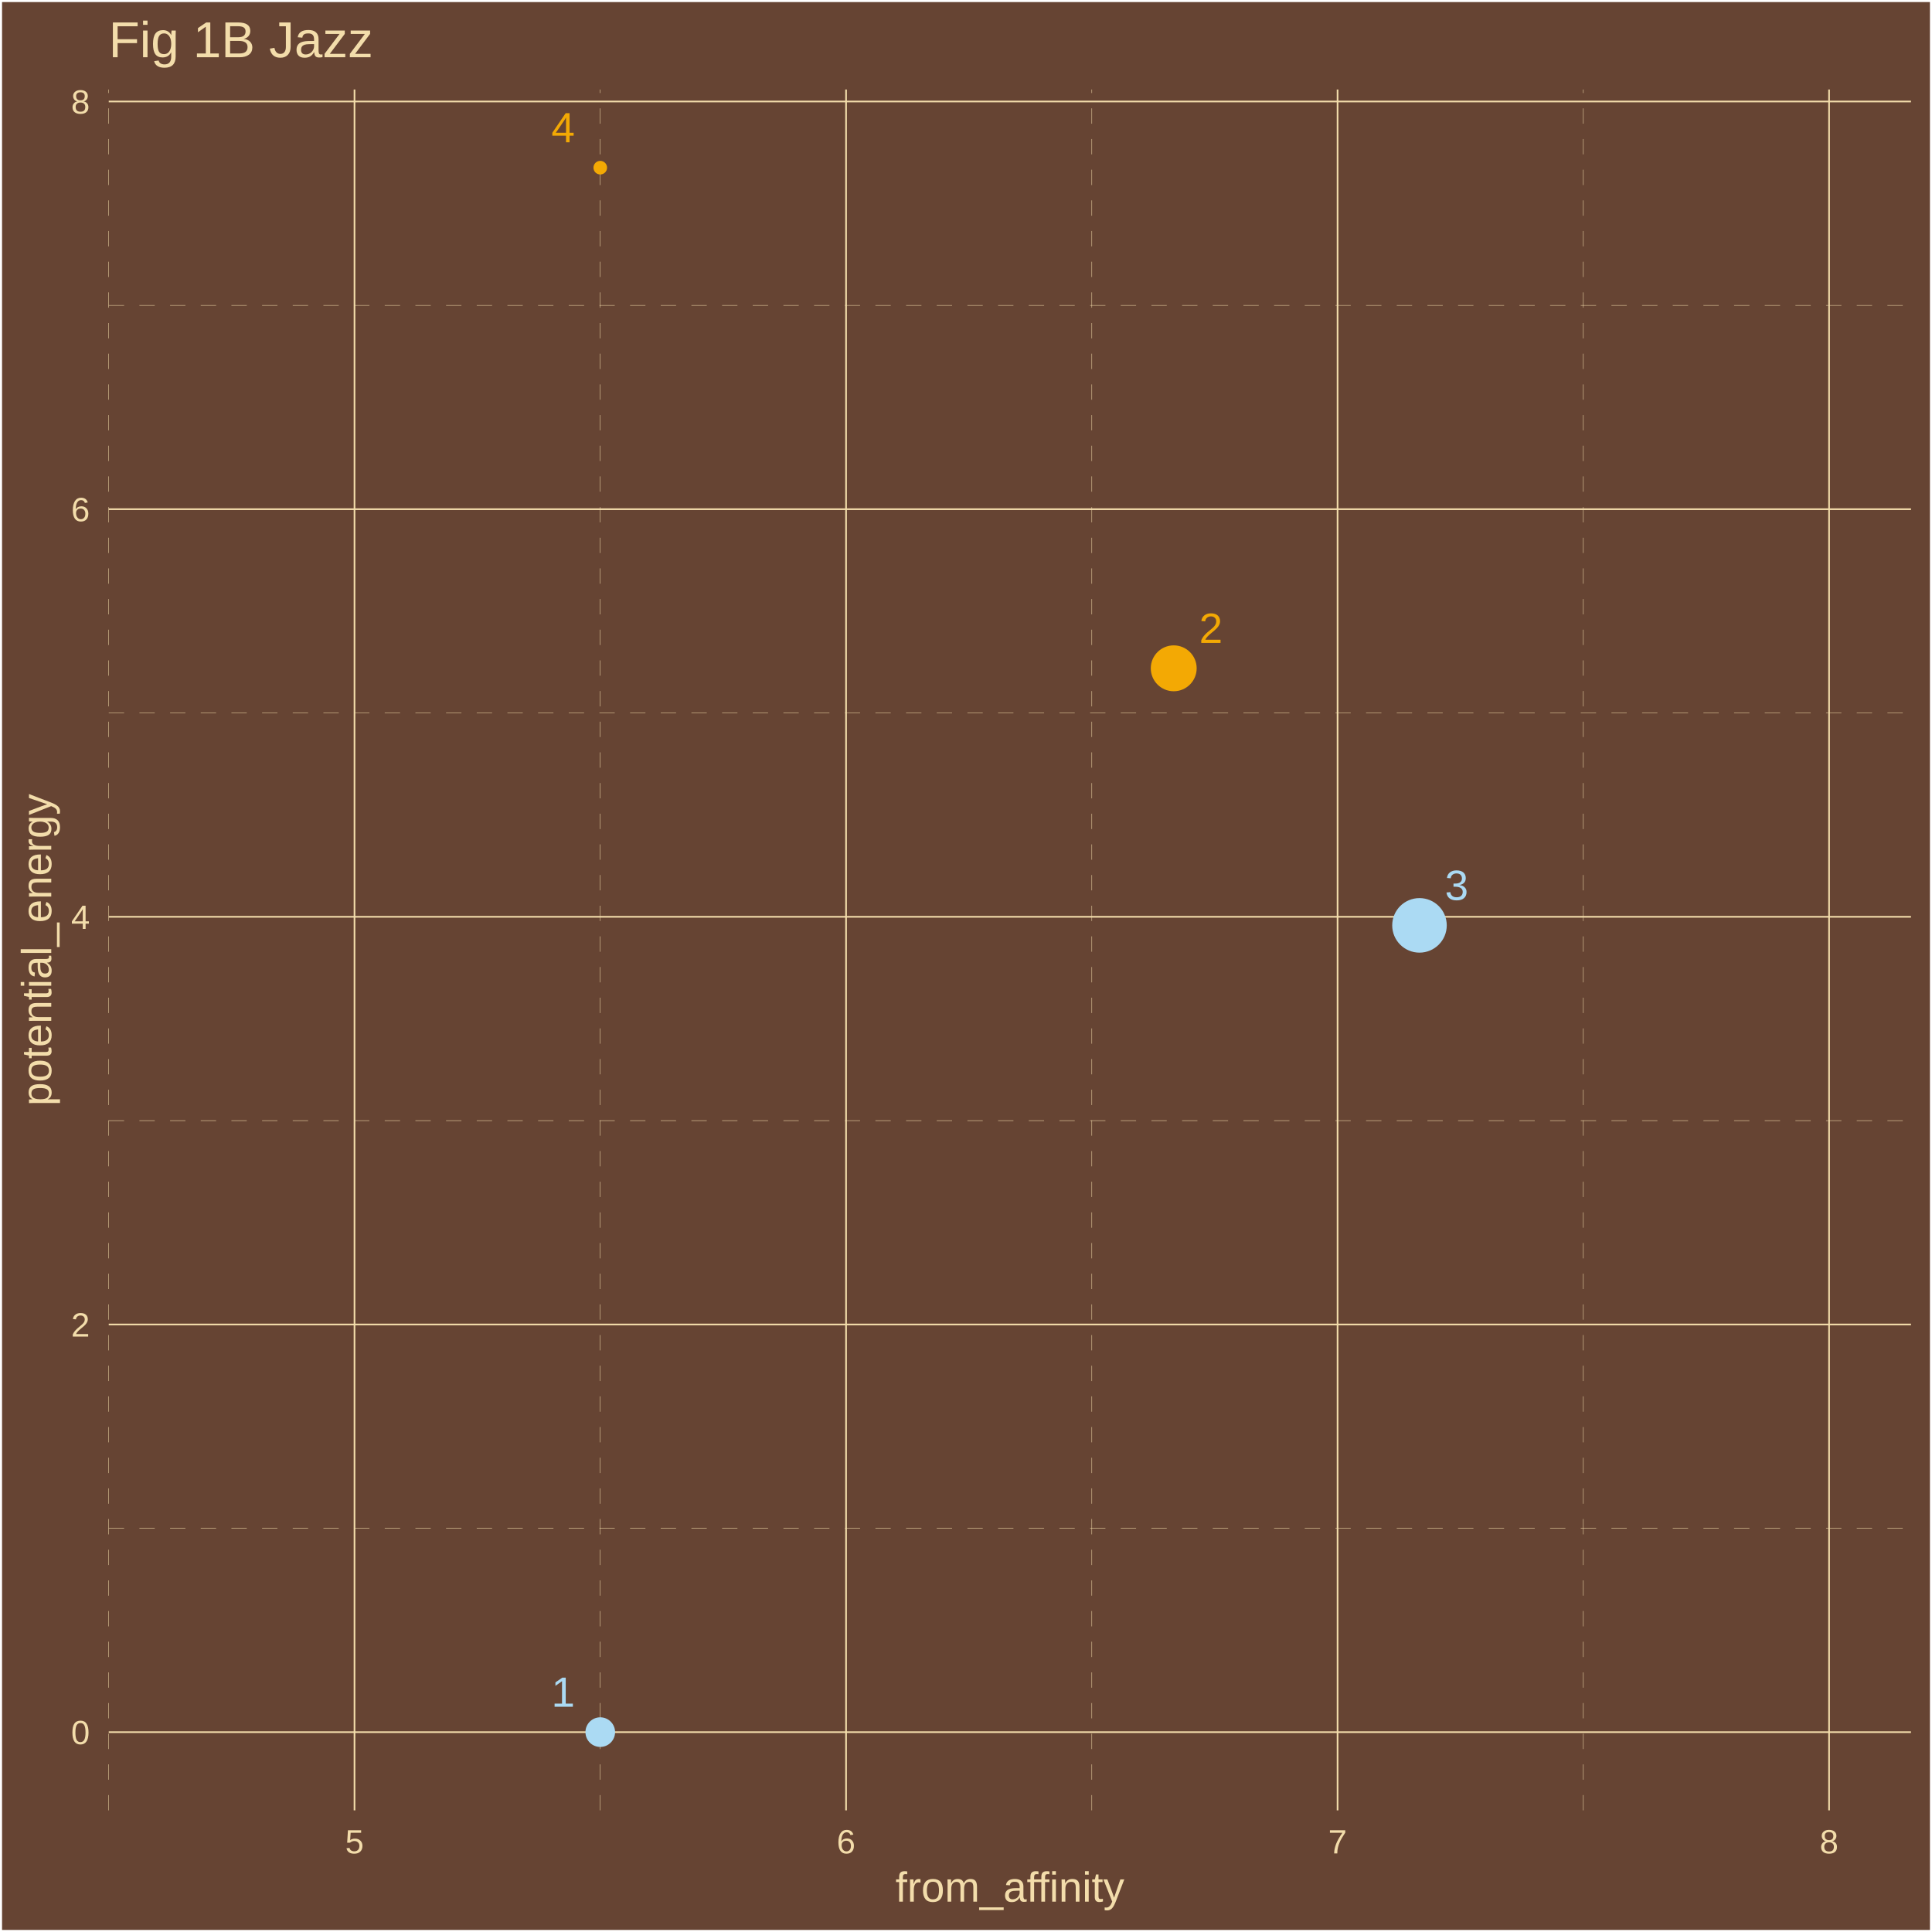
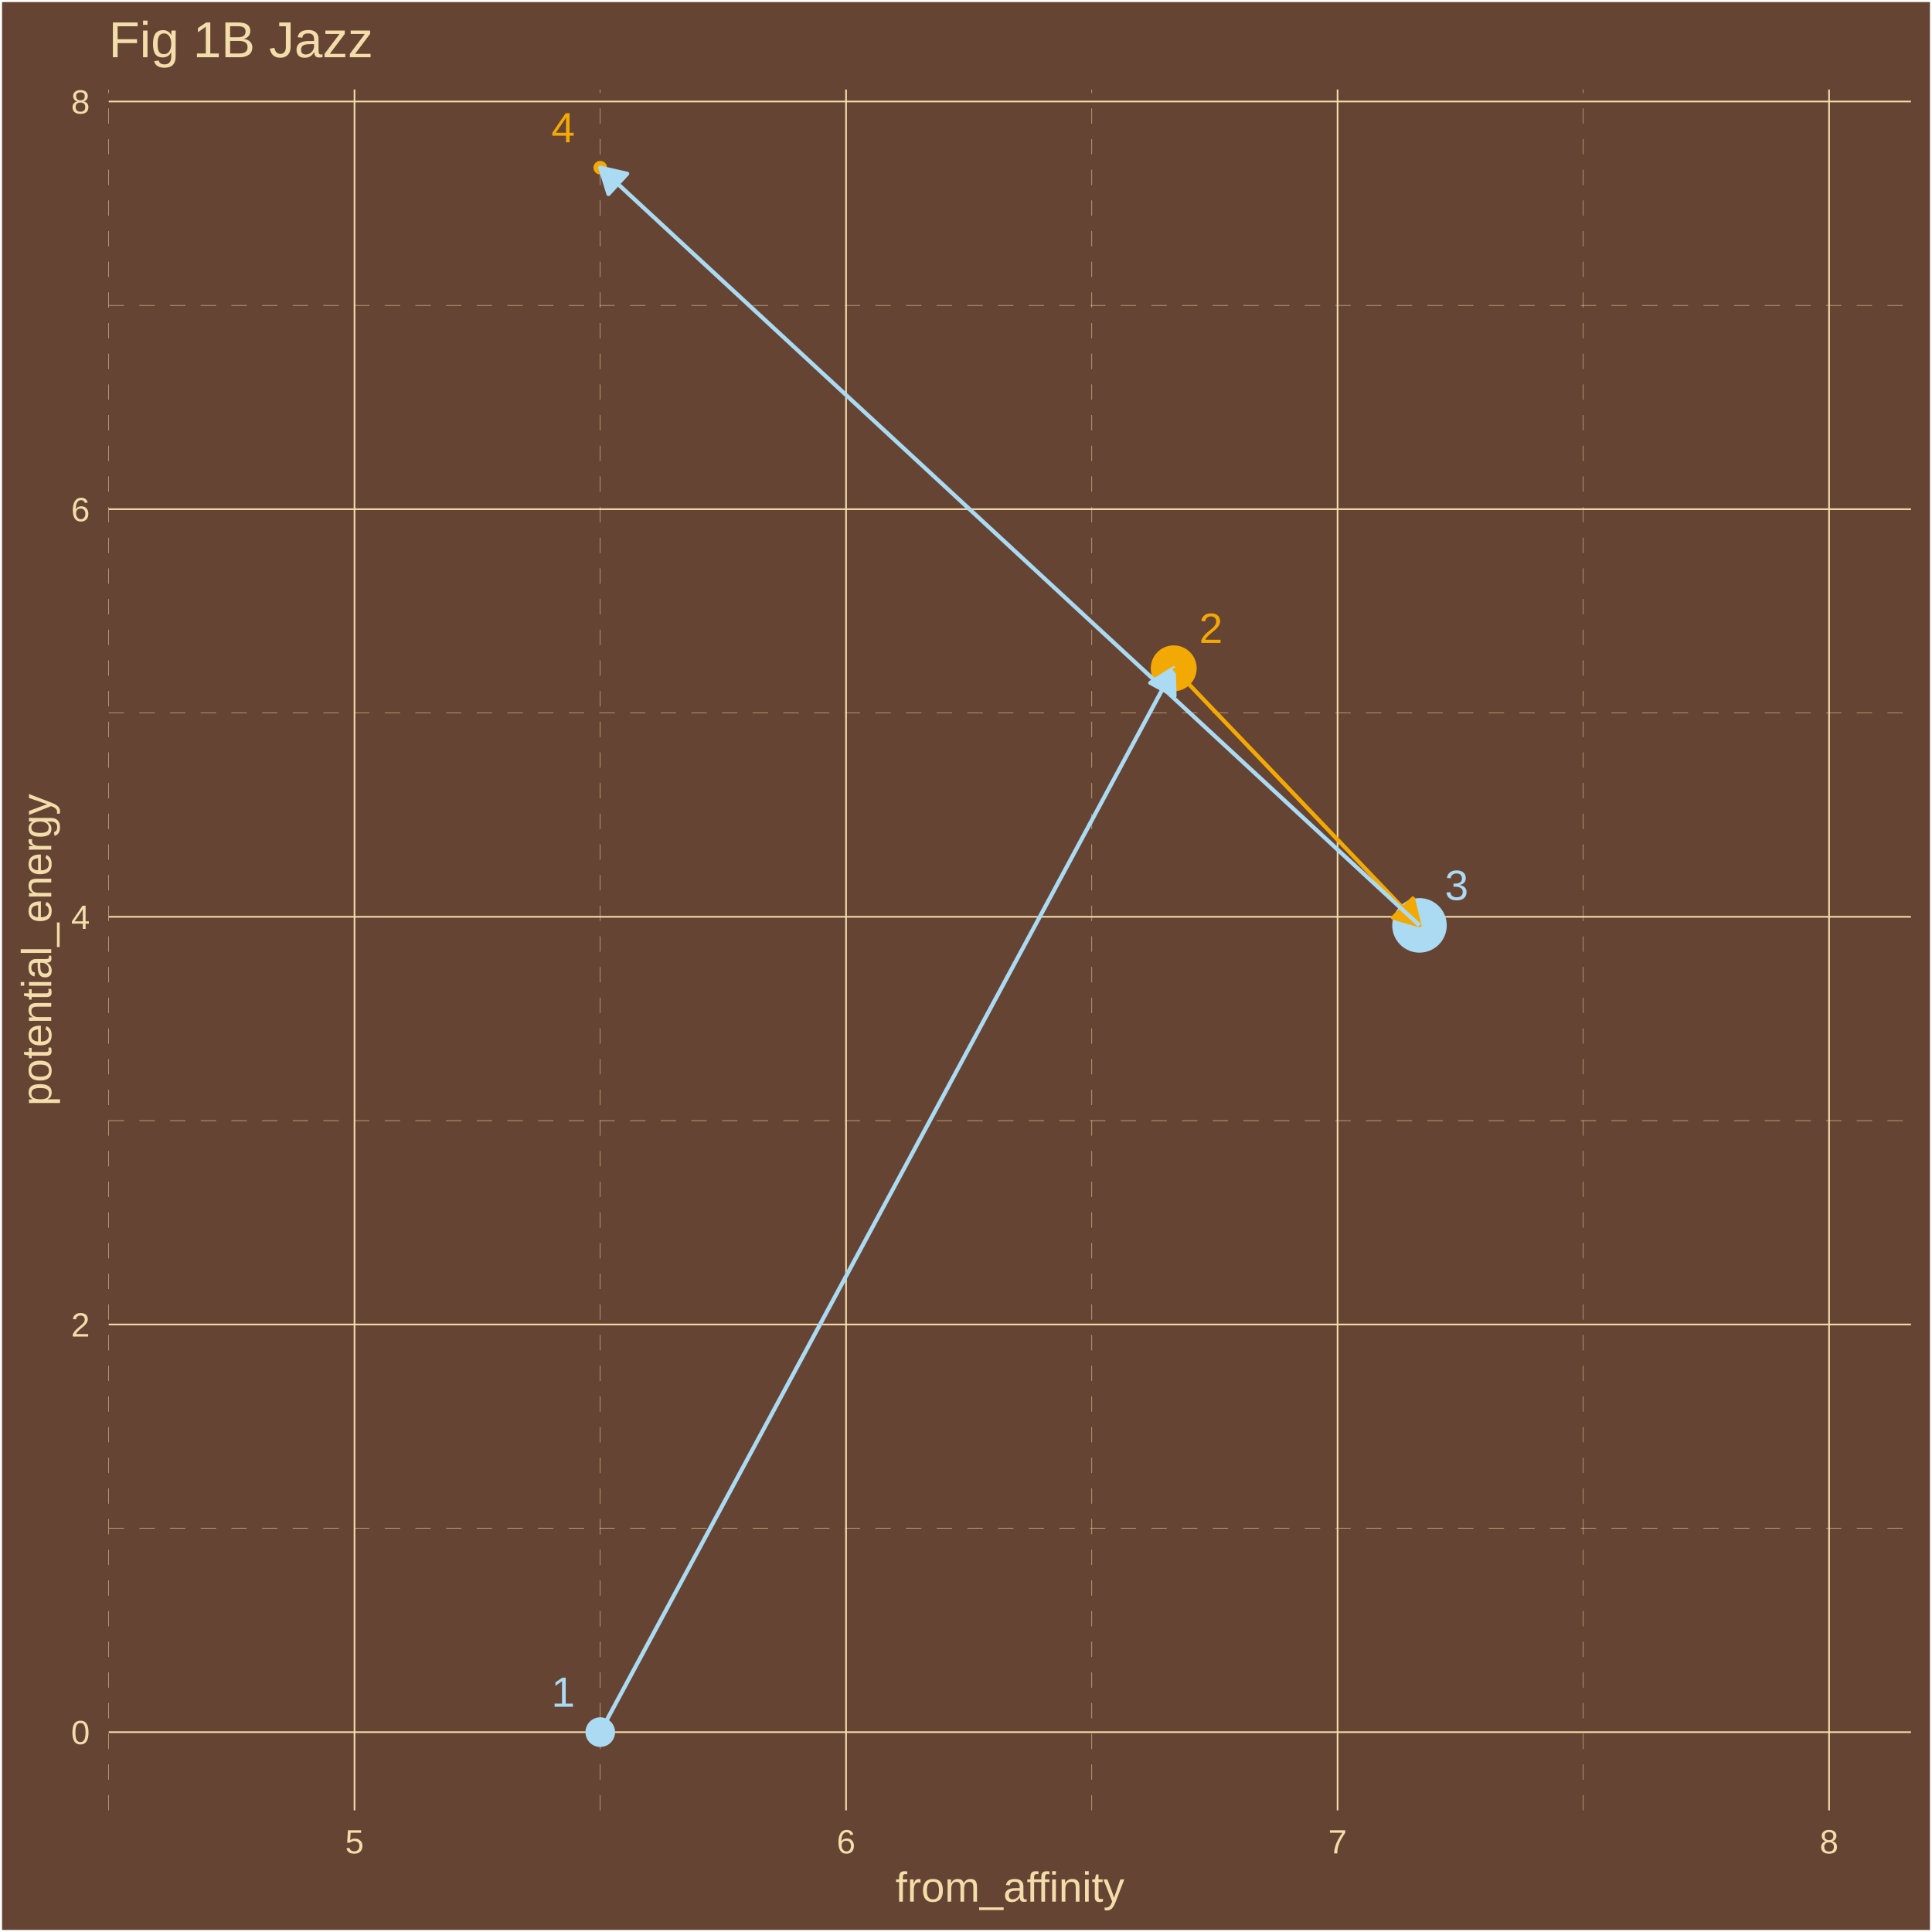
<svg xmlns="http://www.w3.org/2000/svg" class="svglite" width="504.00pt" height="504.00pt" viewBox="0 0 504.00 504.00">
  <defs>
    <style type="text/css">
    .svglite line, .svglite polyline, .svglite polygon, .svglite path, .svglite rect, .svglite circle {
      fill: none;
      stroke: #000000;
      stroke-linecap: round;
      stroke-linejoin: round;
      stroke-miterlimit: 10.00;
    }
    .svglite text {
      white-space: pre;
    }
  </style>
  </defs>
  <rect width="100%" height="100%" style="stroke: none; fill: #664433;" />
  <defs>
    <clipPath id="cpMC4wMHw1MDQuMDB8MC4wMHw1MDQuMDA=">
      <rect x="0.00" y="0.00" width="504.00" height="504.00" />
    </clipPath>
  </defs>
  <g clip-path="url(#cpMC4wMHw1MDQuMDB8MC4wMHw1MDQuMDA=)">
    <rect x="0.00" y="0" width="504.00" height="504.00" style="stroke-width: 1.07; stroke: #FFFFFF; fill: #664433;" />
  </g>
  <defs>
    <clipPath id="cpMjguMzd8NDk4LjUyfDIzLjM0fDQ3Mi4yNw==">
      <rect x="28.37" y="23.34" width="470.15" height="448.93" />
    </clipPath>
  </defs>
  <g clip-path="url(#cpMjguMzd8NDk4LjUyfDIzLjM0fDQ3Mi4yNw==)">
    <rect x="28.37" y="23.34" width="470.15" height="448.93" style="stroke-width: 1.07; stroke: none; fill: #664433;" />
    <polyline points="28.37,398.69 498.52,398.69 " style="stroke-width: 0.11; stroke: #F3DDAB; stroke-dasharray: 4.00,4.00; stroke-linecap: butt;" />
    <polyline points="28.37,292.34 498.52,292.34 " style="stroke-width: 0.11; stroke: #F3DDAB; stroke-dasharray: 4.00,4.00; stroke-linecap: butt;" />
    <polyline points="28.37,186.00 498.52,186.00 " style="stroke-width: 0.11; stroke: #F3DDAB; stroke-dasharray: 4.00,4.00; stroke-linecap: butt;" />
    <polyline points="28.37,79.66 498.52,79.66 " style="stroke-width: 0.11; stroke: #F3DDAB; stroke-dasharray: 4.00,4.00; stroke-linecap: butt;" />
    <polyline points="28.37,472.27 28.37,23.34 " style="stroke-width: 0.11; stroke: #F3DDAB; stroke-dasharray: 4.00,4.00; stroke-linecap: butt;" />
    <polyline points="156.59,472.27 156.59,23.34 " style="stroke-width: 0.11; stroke: #F3DDAB; stroke-dasharray: 4.00,4.00; stroke-linecap: butt;" />
    <polyline points="284.82,472.27 284.82,23.34 " style="stroke-width: 0.11; stroke: #F3DDAB; stroke-dasharray: 4.00,4.00; stroke-linecap: butt;" />
    <polyline points="413.04,472.27 413.04,23.34 " style="stroke-width: 0.11; stroke: #F3DDAB; stroke-dasharray: 4.00,4.00; stroke-linecap: butt;" />
    <polyline points="28.37,451.86 498.52,451.86 " style="stroke-width: 0.43; stroke: #F3DDAB; stroke-linecap: butt;" />
    <polyline points="28.37,345.52 498.52,345.52 " style="stroke-width: 0.43; stroke: #F3DDAB; stroke-linecap: butt;" />
    <polyline points="28.37,239.17 498.52,239.17 " style="stroke-width: 0.43; stroke: #F3DDAB; stroke-linecap: butt;" />
    <polyline points="28.37,132.83 498.52,132.83 " style="stroke-width: 0.43; stroke: #F3DDAB; stroke-linecap: butt;" />
    <polyline points="28.37,26.48 498.52,26.48 " style="stroke-width: 0.43; stroke: #F3DDAB; stroke-linecap: butt;" />
    <polyline points="92.48,472.27 92.48,23.34 " style="stroke-width: 0.43; stroke: #F3DDAB; stroke-linecap: butt;" />
    <polyline points="220.71,472.27 220.71,23.34 " style="stroke-width: 0.43; stroke: #F3DDAB; stroke-linecap: butt;" />
    <polyline points="348.93,472.27 348.93,23.34 " style="stroke-width: 0.43; stroke: #F3DDAB; stroke-linecap: butt;" />
    <polyline points="477.15,472.27 477.15,23.34 " style="stroke-width: 0.43; stroke: #F3DDAB; stroke-linecap: butt;" />
    <circle cx="156.59" cy="451.86" r="3.51" style="stroke-width: 0.71; stroke: #ABDAF3; fill: #ABDAF3;" />
    <circle cx="306.19" cy="174.34" r="5.63" style="stroke-width: 0.71; stroke: #F3A904; fill: #F3A904;" />
    <circle cx="370.30" cy="241.40" r="6.76" style="stroke-width: 0.71; stroke: #ABDAF3; fill: #ABDAF3;" />
    <circle cx="156.59" cy="43.74" r="1.42" style="stroke-width: 0.71; stroke: #F3A904; fill: #F3A904;" />
    <polygon points="138.22,451.86 154.43,451.86 154.35,451.86 154.69,451.84 155.03,451.77 155.36,451.65 155.66,451.48 155.93,451.26 156.16,451.00 156.35,450.70 156.48,450.38 156.57,450.05 156.59,449.70 156.59,449.70 156.59,431.71 156.59,431.71 156.57,431.36 156.48,431.02 156.35,430.70 156.16,430.41 155.93,430.15 155.66,429.93 155.36,429.76 155.03,429.63 154.69,429.56 154.43,429.55 138.22,429.55 138.48,429.56 138.13,429.55 137.79,429.59 137.45,429.69 137.14,429.84 136.85,430.03 136.60,430.28 136.39,430.55 136.23,430.86 136.12,431.19 136.07,431.53 136.06,431.71 136.06,449.70 136.07,449.53 136.07,449.87 136.12,450.22 136.23,450.55 136.39,450.85 136.60,451.13 136.85,451.37 137.14,451.57 137.45,451.72 137.79,451.82 138.13,451.86 " style="stroke-width: nan; stroke: none;" />
    <text x="149.97" y="445.24" text-anchor="end" style="font-size: 11.04px;fill: #ABDAF3; font-family: &quot;Arial&quot;;" textLength="6.13px" lengthAdjust="spacingAndGlyphs">1</text>
    <polygon points="308.35,174.34 324.56,174.34 324.47,174.34 324.82,174.33 325.16,174.26 325.49,174.14 325.79,173.96 326.06,173.74 326.29,173.48 326.47,173.19 326.61,172.87 326.69,172.53 326.72,172.18 326.72,172.18 326.72,154.19 326.72,154.19 326.69,153.85 326.61,153.51 326.47,153.19 326.29,152.89 326.06,152.63 325.79,152.41 325.49,152.24 325.16,152.12 324.82,152.05 324.56,152.03 308.35,152.03 308.61,152.05 308.26,152.03 307.91,152.08 307.58,152.17 307.27,152.32 306.98,152.52 306.73,152.76 306.52,153.04 306.36,153.35 306.25,153.68 306.19,154.02 306.19,154.19 306.19,172.18 306.19,172.01 306.19,172.36 306.25,172.70 306.36,173.03 306.52,173.34 306.73,173.62 306.98,173.86 307.27,174.06 307.58,174.20 307.91,174.30 308.26,174.34 " style="stroke-width: nan; stroke: none;" />
    <text x="312.81" y="167.72" style="font-size: 11.04px;fill: #F3A904; font-family: &quot;Arial&quot;;" textLength="6.13px" lengthAdjust="spacingAndGlyphs">2</text>
    <polygon points="372.46,241.40 388.67,241.40 388.59,241.40 388.93,241.38 389.27,241.31 389.60,241.19 389.90,241.02 390.17,240.80 390.40,240.54 390.59,240.24 390.72,239.92 390.80,239.58 390.83,239.24 390.83,239.24 390.83,221.25 390.83,221.25 390.80,220.90 390.72,220.56 390.59,220.24 390.40,219.95 390.17,219.69 389.90,219.47 389.60,219.29 389.27,219.17 388.93,219.10 388.67,219.09 372.46,219.09 372.72,219.10 372.37,219.09 372.03,219.13 371.69,219.23 371.38,219.37 371.09,219.57 370.84,219.81 370.63,220.09 370.47,220.40 370.36,220.73 370.31,221.07 370.30,221.25 370.30,239.24 370.31,239.06 370.31,239.41 370.36,239.76 370.47,240.08 370.63,240.39 370.84,240.67 371.09,240.91 371.38,241.11 371.69,241.26 372.03,241.35 372.37,241.40 " style="stroke-width: nan; stroke: none;" />
    <text x="376.92" y="234.77" style="font-size: 11.04px;fill: #ABDAF3; font-family: &quot;Arial&quot;;" textLength="6.13px" lengthAdjust="spacingAndGlyphs">3</text>
    <polygon points="138.22,43.74 154.43,43.74 154.35,43.74 154.69,43.73 155.03,43.66 155.36,43.53 155.66,43.36 155.93,43.14 156.16,42.88 156.35,42.59 156.48,42.27 156.57,41.93 156.59,41.58 156.59,41.58 156.59,23.59 156.59,23.59 156.57,23.24 156.48,22.90 156.35,22.59 156.16,22.29 155.93,22.03 155.66,21.81 155.36,21.64 155.03,21.51 154.69,21.44 154.43,21.43 138.22,21.43 138.48,21.44 138.13,21.43 137.79,21.47 137.45,21.57 137.14,21.72 136.85,21.92 136.60,22.16 136.39,22.43 136.23,22.74 136.12,23.07 136.07,23.42 136.06,23.59 136.06,41.58 136.07,41.41 136.07,41.76 136.12,42.10 136.23,42.43 136.39,42.74 136.60,43.01 136.85,43.25 137.14,43.45 137.45,43.60 137.79,43.70 138.13,43.74 " style="stroke-width: nan; stroke: none;" />
    <text x="149.97" y="37.12" text-anchor="end" style="font-size: 11.04px;fill: #F3A904; font-family: &quot;Arial&quot;;" textLength="6.13px" lengthAdjust="spacingAndGlyphs">4</text>
+     <line x1="156.59" y1="451.86" x2="306.19" y2="174.34" style="stroke-width: 1.07; stroke: #ABDAF3; stroke-linecap: butt;" />
+     <polygon points="306.40,181.54 306.19,174.34 300.06,178.13 " style="stroke-width: 1.07; stroke: #ABDAF3; stroke-linecap: butt; fill: #ABDAF3;" />
+     <line x1="306.19" y1="174.34" x2="370.30" y2="241.40" style="stroke-width: 1.07; stroke: #F3A904; stroke-linecap: butt;" />
+     <polygon points="363.39,239.38 370.30,241.40 368.59,234.40 " style="stroke-width: 1.07; stroke: #F3A904; stroke-linecap: butt; fill: #F3A904;" />
+     <line x1="370.30" y1="241.40" x2="156.59" y2="43.74" style="stroke-width: 1.07; stroke: #ABDAF3; stroke-linecap: butt;" />
+     <polygon points="163.62,45.33 156.59,43.74 158.73,50.62 " style="stroke-width: 1.07; stroke: #ABDAF3; stroke-linecap: butt; fill: #ABDAF3;" />
  </g>
  <g clip-path="url(#cpMC4wMHw1MDQuMDB8MC4wMHw1MDQuMDA=)">
    <text x="23.44" y="455.01" text-anchor="end" style="font-size: 8.80px;fill: #F3DDAB; font-family: &quot;Arial&quot;;" textLength="4.90px" lengthAdjust="spacingAndGlyphs">0</text>
    <text x="23.44" y="348.67" text-anchor="end" style="font-size: 8.80px;fill: #F3DDAB; font-family: &quot;Arial&quot;;" textLength="4.90px" lengthAdjust="spacingAndGlyphs">2</text>
    <text x="23.44" y="242.33" text-anchor="end" style="font-size: 8.80px;fill: #F3DDAB; font-family: &quot;Arial&quot;;" textLength="4.90px" lengthAdjust="spacingAndGlyphs">4</text>
    <text x="23.44" y="135.98" text-anchor="end" style="font-size: 8.80px;fill: #F3DDAB; font-family: &quot;Arial&quot;;" textLength="4.90px" lengthAdjust="spacingAndGlyphs">6</text>
    <text x="23.44" y="29.64" text-anchor="end" style="font-size: 8.80px;fill: #F3DDAB; font-family: &quot;Arial&quot;;" textLength="4.90px" lengthAdjust="spacingAndGlyphs">8</text>
    <text x="92.48" y="483.50" text-anchor="middle" style="font-size: 8.80px;fill: #F3DDAB; font-family: &quot;Arial&quot;;" textLength="4.90px" lengthAdjust="spacingAndGlyphs">5</text>
    <text x="220.71" y="483.50" text-anchor="middle" style="font-size: 8.80px;fill: #F3DDAB; font-family: &quot;Arial&quot;;" textLength="4.90px" lengthAdjust="spacingAndGlyphs">6</text>
    <text x="348.93" y="483.50" text-anchor="middle" style="font-size: 8.80px;fill: #F3DDAB; font-family: &quot;Arial&quot;;" textLength="4.90px" lengthAdjust="spacingAndGlyphs">7</text>
    <text x="477.15" y="483.50" text-anchor="middle" style="font-size: 8.80px;fill: #F3DDAB; font-family: &quot;Arial&quot;;" textLength="4.90px" lengthAdjust="spacingAndGlyphs">8</text>
    <text x="263.45" y="496.09" text-anchor="middle" style="font-size: 11.00px;fill: #F3DDAB; font-family: &quot;Arial&quot;;" textLength="59.90px" lengthAdjust="spacingAndGlyphs">from_affinity</text>
    <text transform="translate(13.37,247.80) rotate(-90)" text-anchor="middle" style="font-size: 11.00px;fill: #F3DDAB; font-family: &quot;Arial&quot;;" textLength="81.35px" lengthAdjust="spacingAndGlyphs">potential_energy</text>
    <text x="28.37" y="14.94" style="font-size: 13.20px;fill: #F3DDAB; font-family: &quot;Arial&quot;;" textLength="68.91px" lengthAdjust="spacingAndGlyphs">Fig 1B Jazz</text>
  </g>
</svg>
